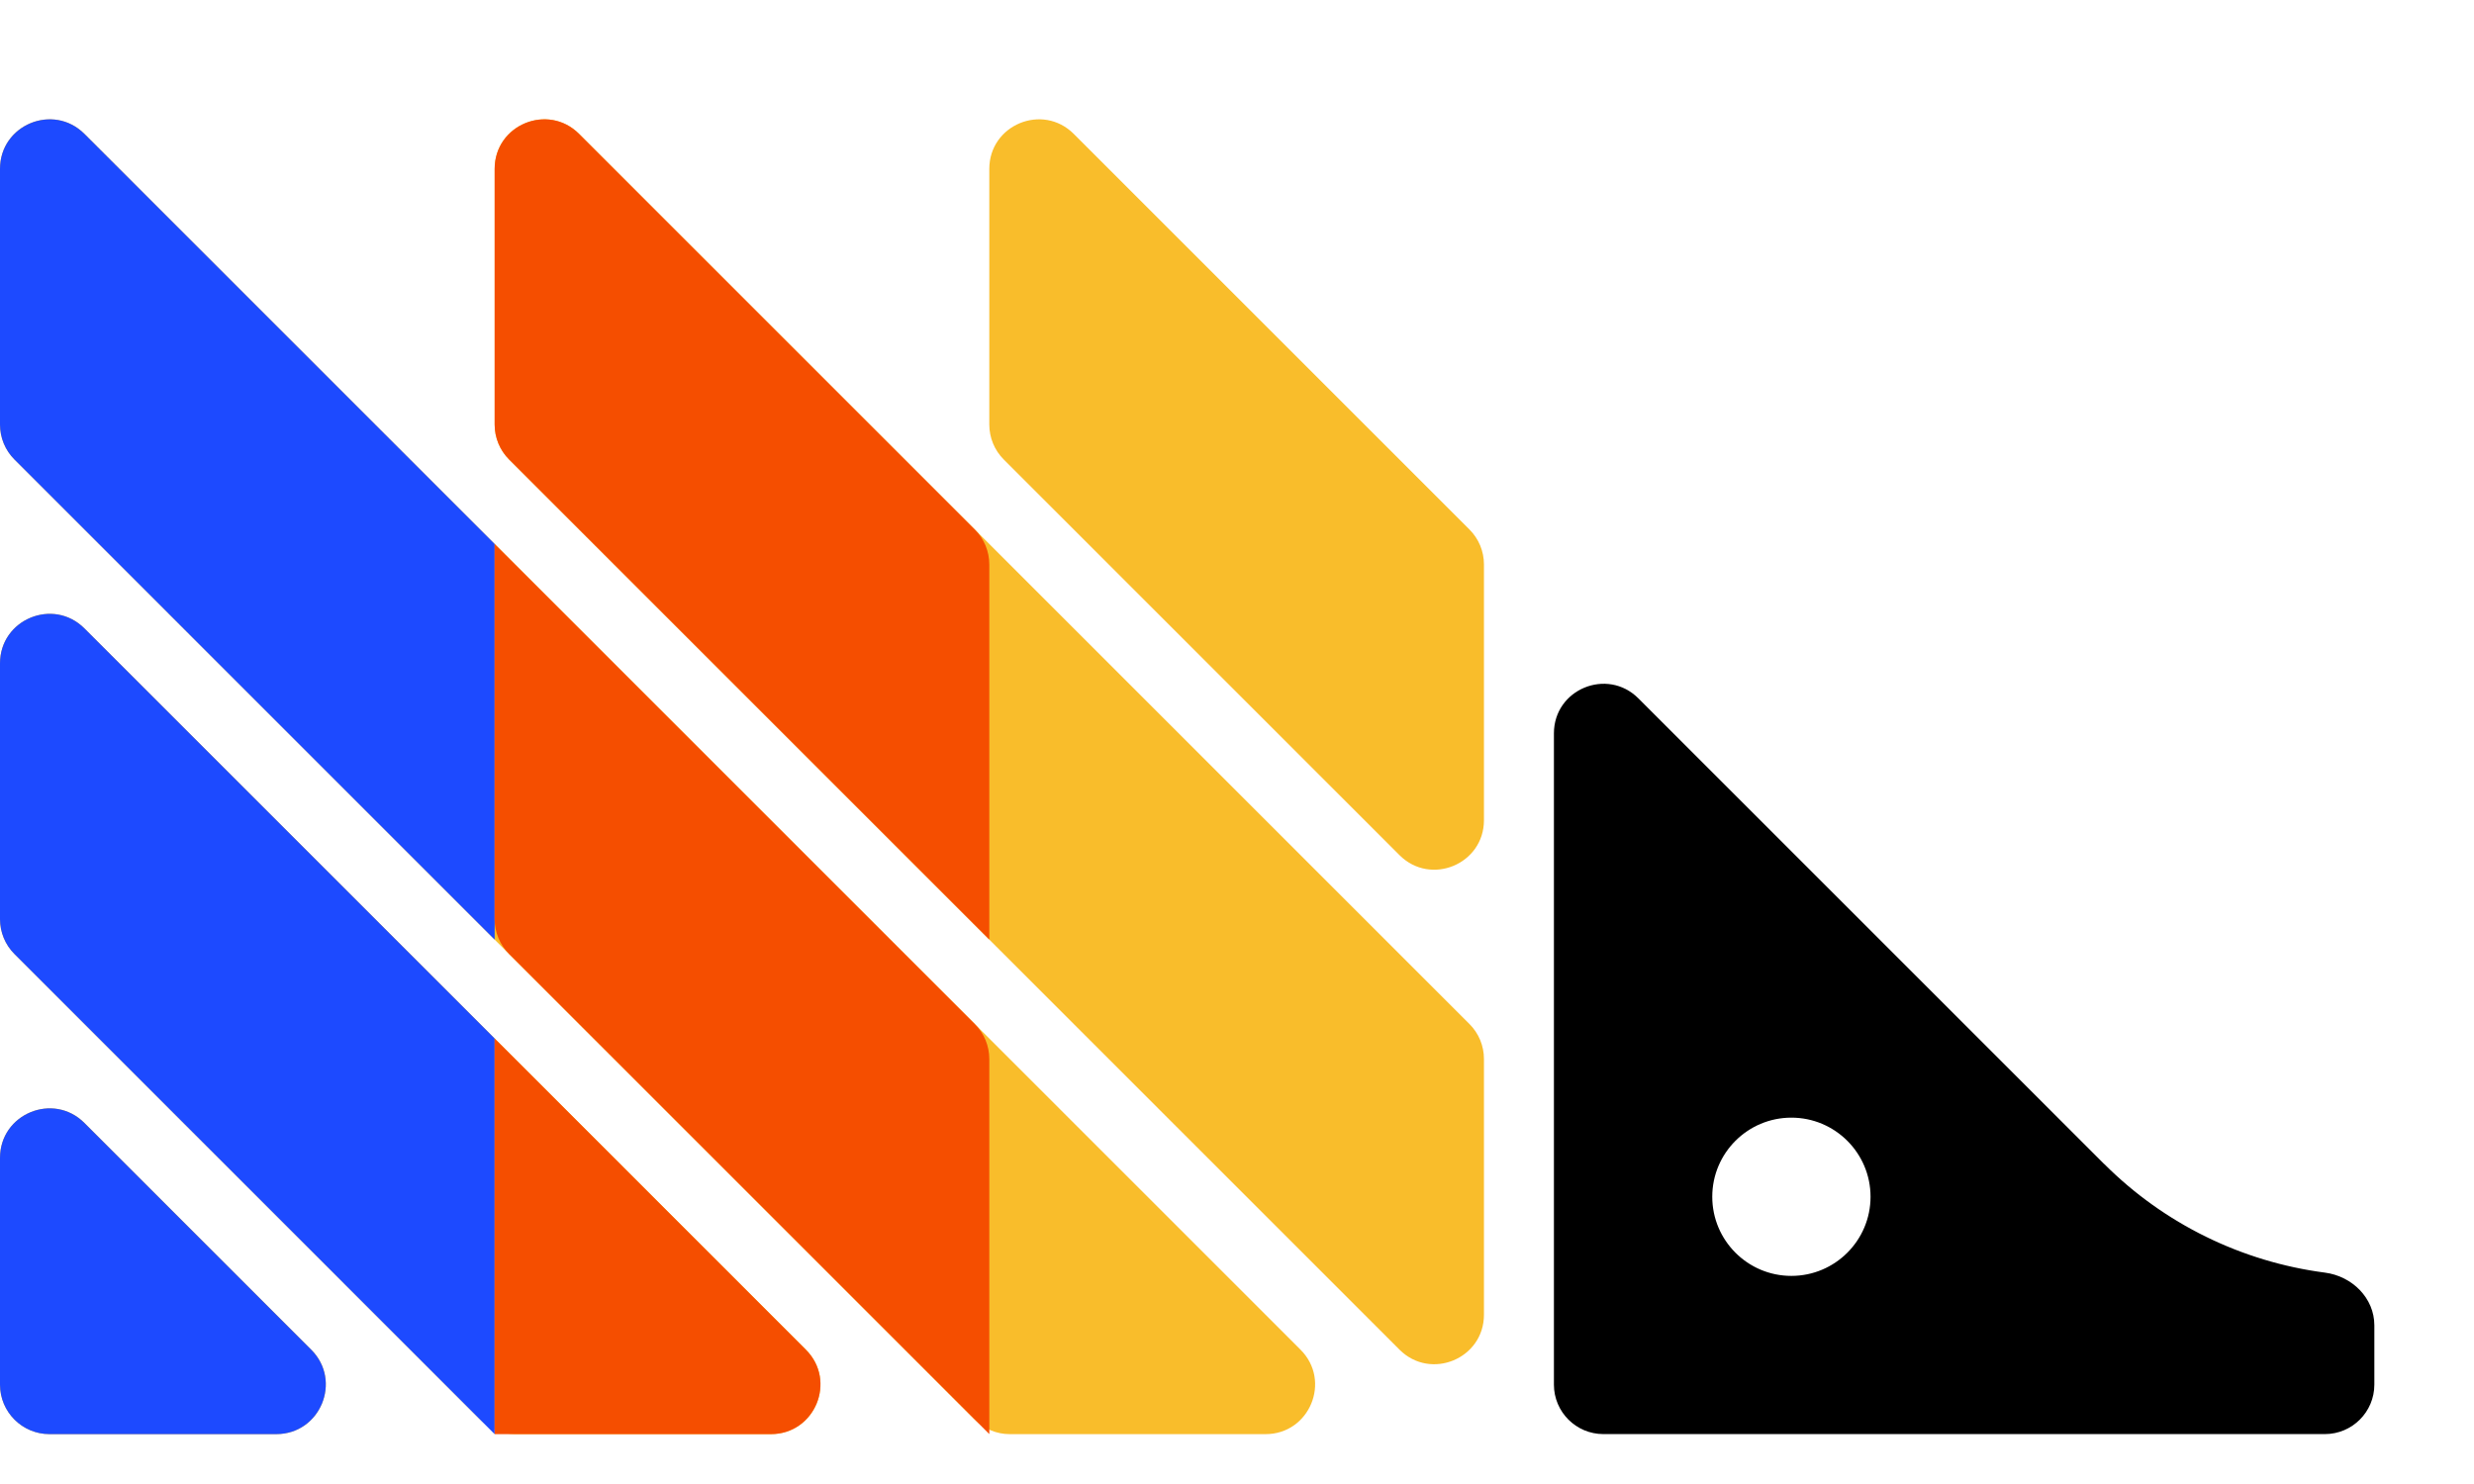
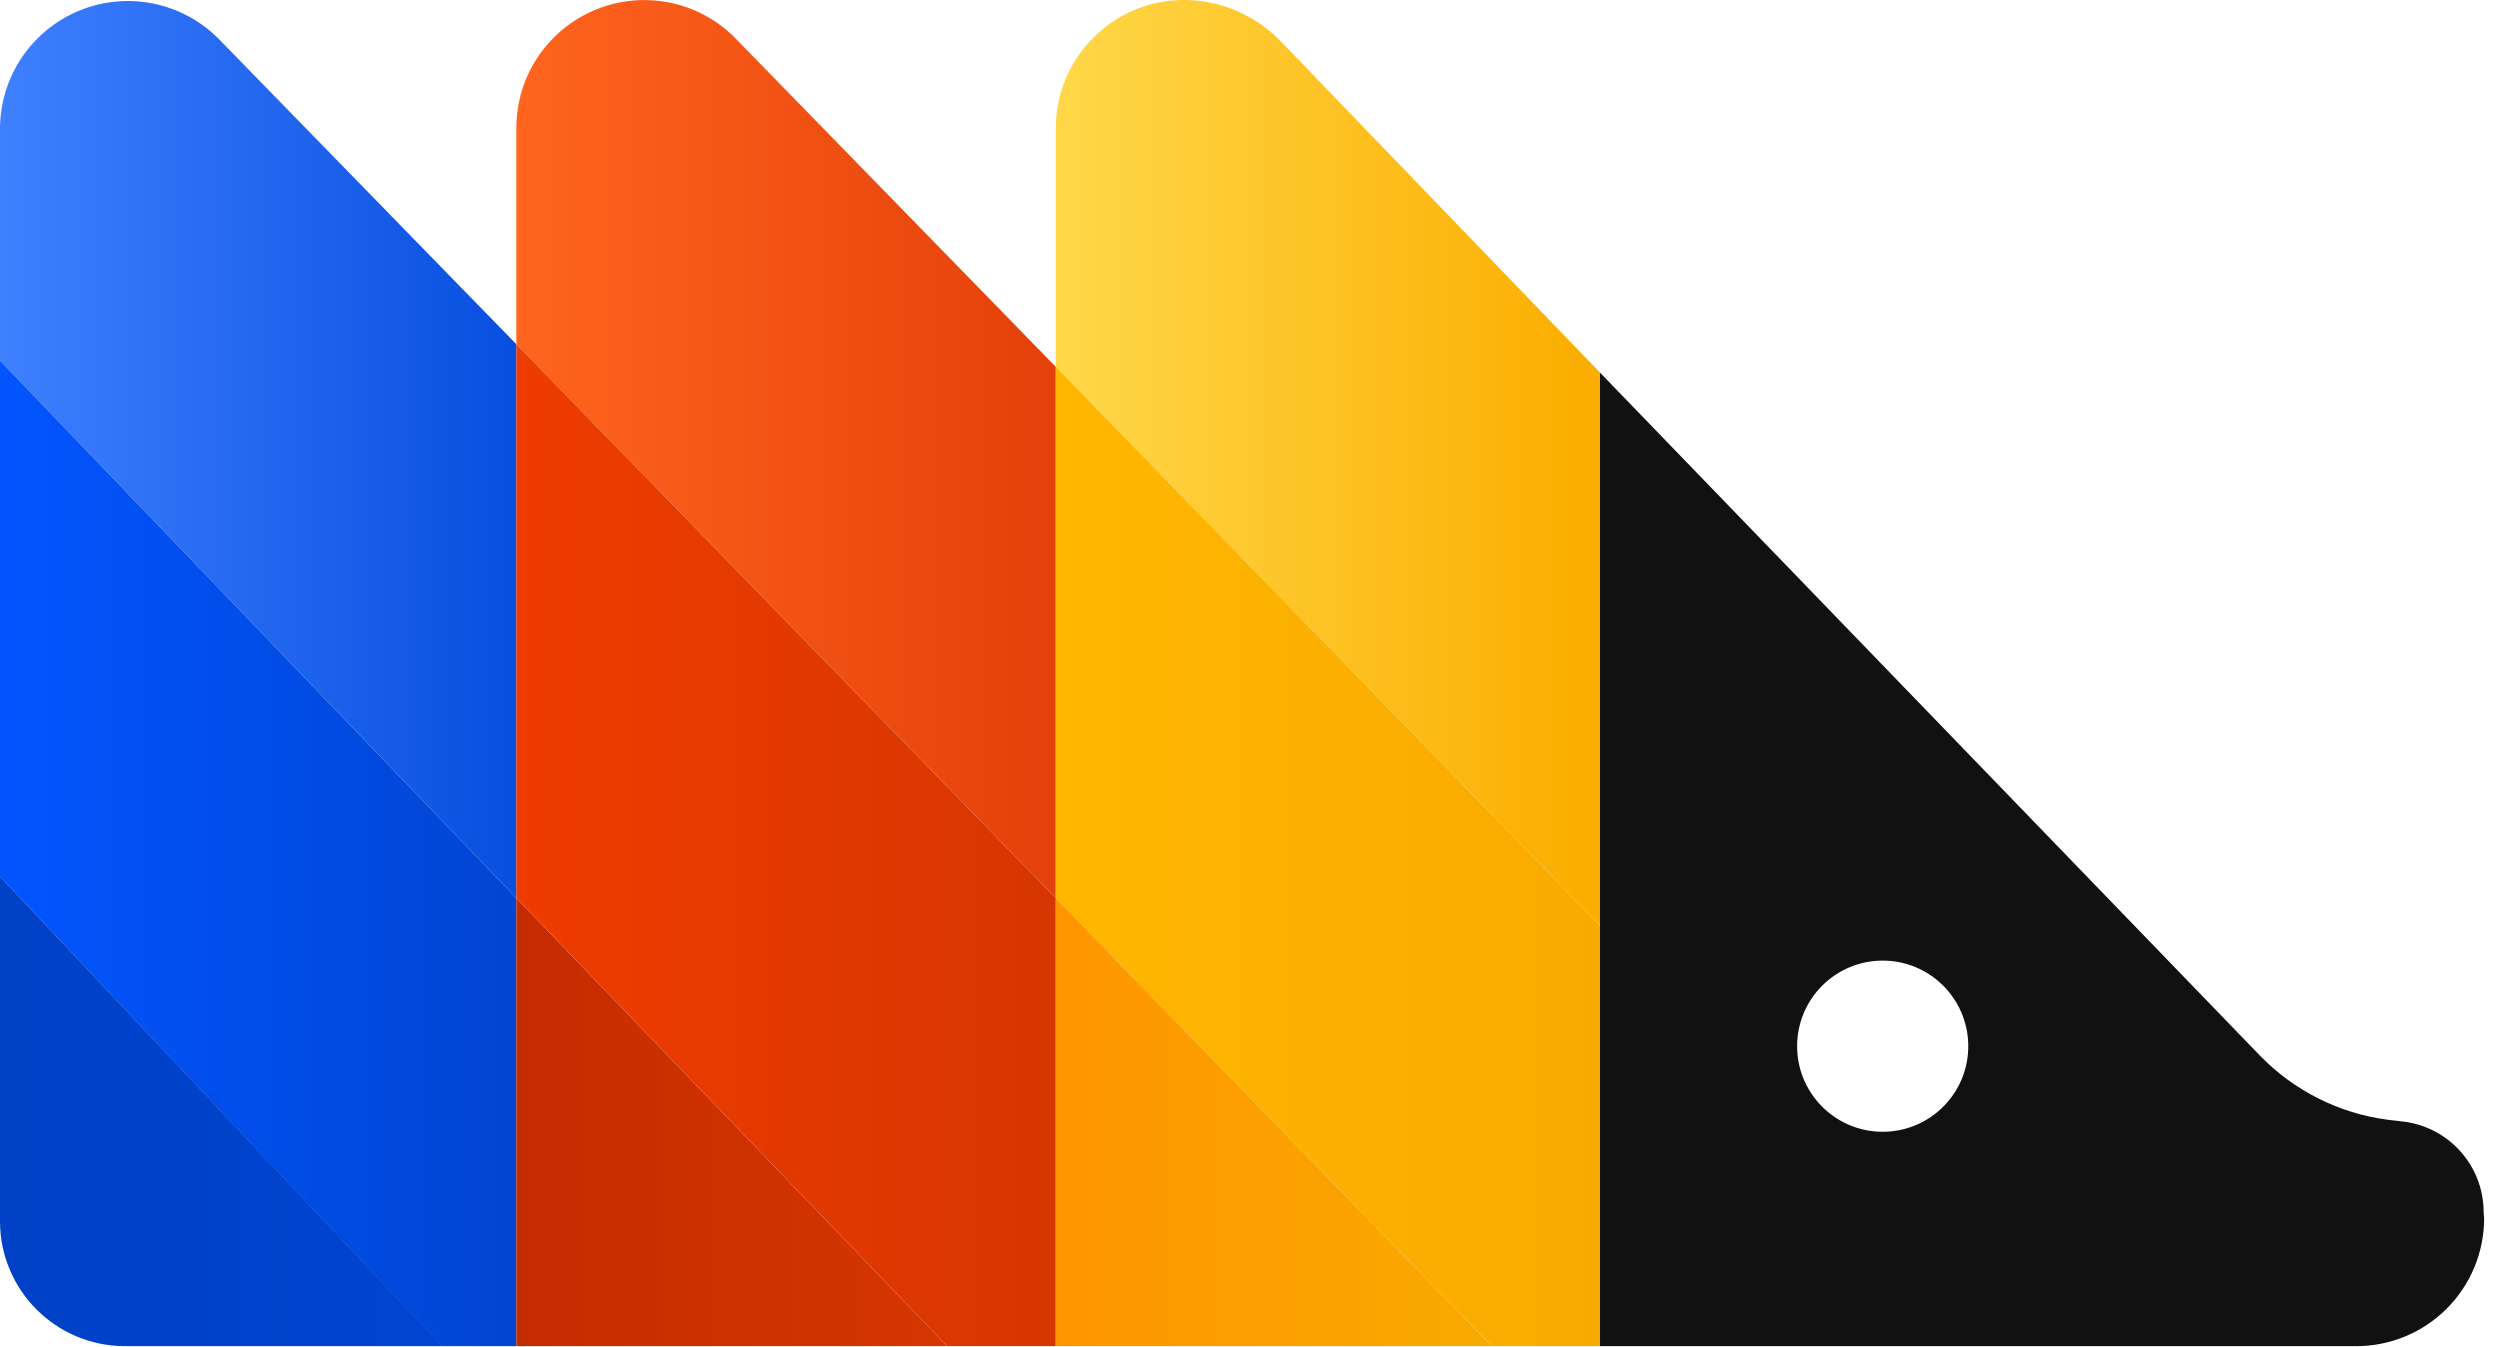
- <svg xmlns="http://www.w3.org/2000/svg" width="50" height="30" viewBox="0 0 50 30" fill="none">
-   <path d="M10.891 17.206c-.368.737-1.42.737-1.789 0L8.221 15.443c-.141-.281-.141-.613 0-.894l.881-1.763c.369-.737 1.42-.737 1.789 0l.881 1.763c.141.281.141.613 0 .894l-.881 1.763zM10.891 27.203c-.368.737-1.42.737-1.789 0L8.221 25.44c-.141-.281-.141-.613 0-.894l.881-1.763c.369-.737 1.42-.737 1.789 0l.881 1.763c.141.281.141.613 0 .894l-.881 1.763z" fill="#1D4AFF" />
-   <path d="M0 23.408c0-.891 1.077-1.337 1.707-.707l4.583 4.583c.63.63.184 1.707-.707 1.707H1c-.552 0-1-.448-1-1v-4.583zm0-4.828c0 .265.105.52.293.707l9.411 9.411c.188.188.442.293.707.293h5.169c.891 0 1.337-1.077.707-1.707L1.707 12.704C1.077 12.074 0 12.52 0 13.411v5.169zm0-9.997c0 .265.105.52.293.707L19.701 28.699c.188.188.442.293.707.293h5.169c.891 0 1.337-1.077.707-1.707L1.707 2.707C1.077 2.077 0 2.523 0 3.414v5.169zm9.997 0c0 .265.105.52.293.707l17.994 17.994c.63.63 1.707.184 1.707-.707v-5.169c0-.265-.105-.52-.293-.707l-17.994-17.994c-.63-.63-1.707-.184-1.707.707v5.169zm11.704-5.876c-.63-.63-1.707-.184-1.707.707v5.169c0 .265.105.52.293.707l7.997 7.997c.63.63 1.707.184 1.707-.707v-5.169c0-.265-.105-.52-.293-.707l-7.997-7.997z" fill="#F9BD2B" />
-   <path d="M42.525 23.531l-9.413-9.413c-.63-.63-1.707-.184-1.707.707v13.166c0 .552.448 1 1 1h14.581c.552 0 1-.448 1-1v-1.199c0-.552-.45-.993-.997-1.065-1.681-.219-3.253-.986-4.463-2.197zm-6.321 2.262c-.883 0-1.599-.717-1.599-1.6 0-.883.717-1.599 1.599-1.599.883 0 1.6.717 1.6 1.599 0 .883-.717 1.6-1.6 1.6z" fill="#000" />
-   <path d="M0 27.992c0 .552.448 1 1 1h4.583c.891 0 1.337-1.077.707-1.707l-4.583-4.583C1.077 22.071 0 22.517 0 23.408v4.583zM9.997 10.997L1.707 2.707C1.077 2.077 0 2.523 0 3.414v5.169c0 .265.105.52.293.707L9.997 18.995V10.997zM1.707 12.704C1.077 12.074 0 12.52 0 13.411v5.169c0 .265.105.52.293.707L9.997 28.992V20.994l-8.29-8.29z" fill="#1D4AFF" />
-   <path d="M19.994 11.411c0-.265-.105-.52-.293-.707l-7.997-7.997c-.63-.63-1.707-.184-1.707.707v5.169c0 .265.105.52.293.707l9.704 9.704v-7.583zM9.997 28.992h5.583c.891 0 1.337-1.077.707-1.707L9.997 20.994v7.998zM9.997 10.997v7.583c0 .265.105.52.293.707l9.704 9.704v-7.583c0-.265-.105-.52-.293-.707L9.997 10.997z" fill="#F54E00" />
+ <svg xmlns="http://www.w3.org/2000/svg" viewBox="0 0 52 28" role="img" width="52" height="28">
+   <g data-logo-part="blue">
+     <path fill="url(#posthog-logomark-6)" d="M10.74 7.16 4.54.8A2.66 2.66 0 0 0 0 2.66V7.5l10.74 11.18z" />
+     <path fill="url(#posthog-logomark-7)" d="M9.19 28h1.55v-9.32L0 7.5v10.73z" />
+     <path fill="url(#posthog-logomark-8)" d="M0 25.41A2.6 2.6 0 0 0 2.58 28H9.2L0 18.23z" />
+   </g>
+   <g data-logo-part="red">
+     <path fill="url(#posthog-logomark-3)" d="M10.74 2.66v4.5l11.22 11.52V7.63L15.3.8a2.66 2.66 0 0 0-4.56 1.86" />
+     <path fill="url(#posthog-logomark-4)" d="M10.74 28h8.96l-8.96-9.32z" />
+     <path fill="url(#posthog-logomark-5)" d="M10.74 7.16v11.52L19.7 28h2.26v-9.32z" />
+   </g>
+   <g data-logo-part="yellow">
+     <path fill="url(#posthog-logomark-0)" d="M21.96 2.67v4.96l11.3 11.6h.02V7.75L26.63.85a2.8 2.8 0 0 0-2-.85 2.67 2.67 0 0 0-2.67 2.67" />
+     <path fill="url(#posthog-logomark-1)" d="M21.96 7.63v11.05L31.03 28h2.25v-8.75z" />
+     <path fill="url(#posthog-logomark-2)" d="M21.96 28h9.07l-9.07-9.32z" />
+   </g>
+   <g data-logo-part="head">
+     <path fill="#111" d="M51.66 25.22A1.9 1.9 0 0 0 50 23.33l-.34-.04c-1-.13-1.94-.6-2.65-1.33L33.28 7.75V28H49a2.66 2.66 0 0 0 2.67-2.67zM39.2 23.54h-.09a1.78 1.78 0 1 1 .1 0" />
+   </g>
+   <defs>
+     <linearGradient id="posthog-logomark-0" x1="21.96" x2="33.28" y1="9.62" y2="9.62" gradientUnits="userSpaceOnUse">
+       <stop stop-color="#ffd849" />
+       <stop offset=".96" stop-color="#fbae01" />
+     </linearGradient>
+     <linearGradient id="posthog-logomark-1" x1="21.96" x2="33.28" y1="17.81" y2="17.81" gradientUnits="userSpaceOnUse">
+       <stop stop-color="#ffb700" />
+       <stop offset="1" stop-color="#f9aa01" />
+     </linearGradient>
+     <linearGradient id="posthog-logomark-2" x1="21.96" x2="31.03" y1="23.34" y2="23.34" gradientUnits="userSpaceOnUse">
+       <stop stop-color="#ff9500" />
+       <stop offset="1" stop-color="#f8aa00" />
+     </linearGradient>
+     <linearGradient id="posthog-logomark-3" x1="10.74" x2="21.96" y1="9.34" y2="9.34" gradientUnits="userSpaceOnUse">
+       <stop stop-color="#ff651e" />
+       <stop offset="1" stop-color="#e4400a" />
+     </linearGradient>
+     <linearGradient id="posthog-logomark-4" x1="10.74" x2="19.7" y1="23.34" y2="23.34" gradientUnits="userSpaceOnUse">
+       <stop stop-color="#c42c00" />
+       <stop offset="1" stop-color="#d63600" />
+     </linearGradient>
+     <linearGradient id="posthog-logomark-5" x1="10.74" x2="21.96" y1="17.58" y2="17.58" gradientUnits="userSpaceOnUse">
+       <stop stop-color="#ef3c00" />
+       <stop offset="1" stop-color="#d63601" />
+     </linearGradient>
+     <linearGradient id="posthog-logomark-6" x1="0" x2="10.74" y1="9.34" y2="9.34" gradientUnits="userSpaceOnUse">
+       <stop stop-color="#3f80ff" />
+       <stop offset="1" stop-color="#084fe0" />
+     </linearGradient>
+     <linearGradient id="posthog-logomark-7" x1="0" x2="10.74" y1="17.75" y2="17.75" gradientUnits="userSpaceOnUse">
+       <stop stop-color="#0255ff" />
+       <stop offset="1" stop-color="#0145d2" />
+     </linearGradient>
+     <linearGradient id="posthog-logomark-8" x1="0" x2="9.19" y1="23.11" y2="23.11" gradientUnits="userSpaceOnUse">
+       <stop stop-color="#0041c6" />
+       <stop offset="1" stop-color="#0045d0" />
+     </linearGradient>
+   </defs>
</svg>
